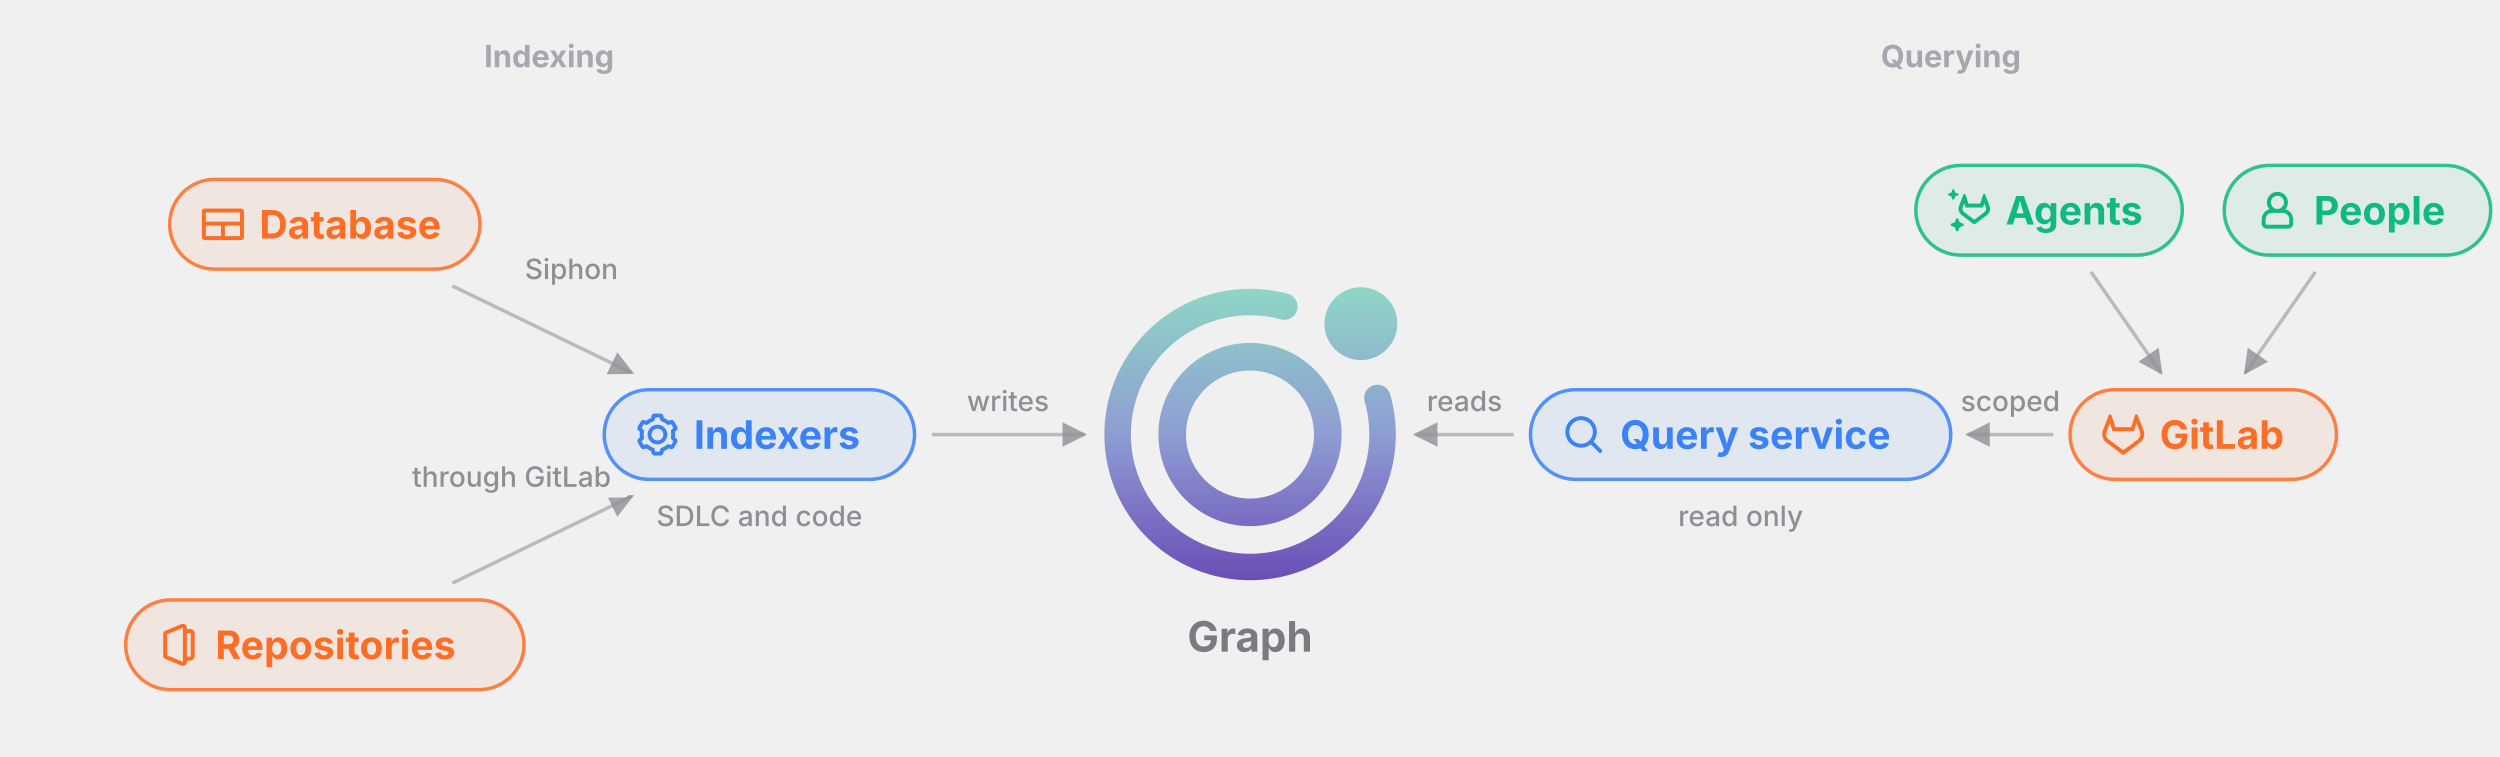
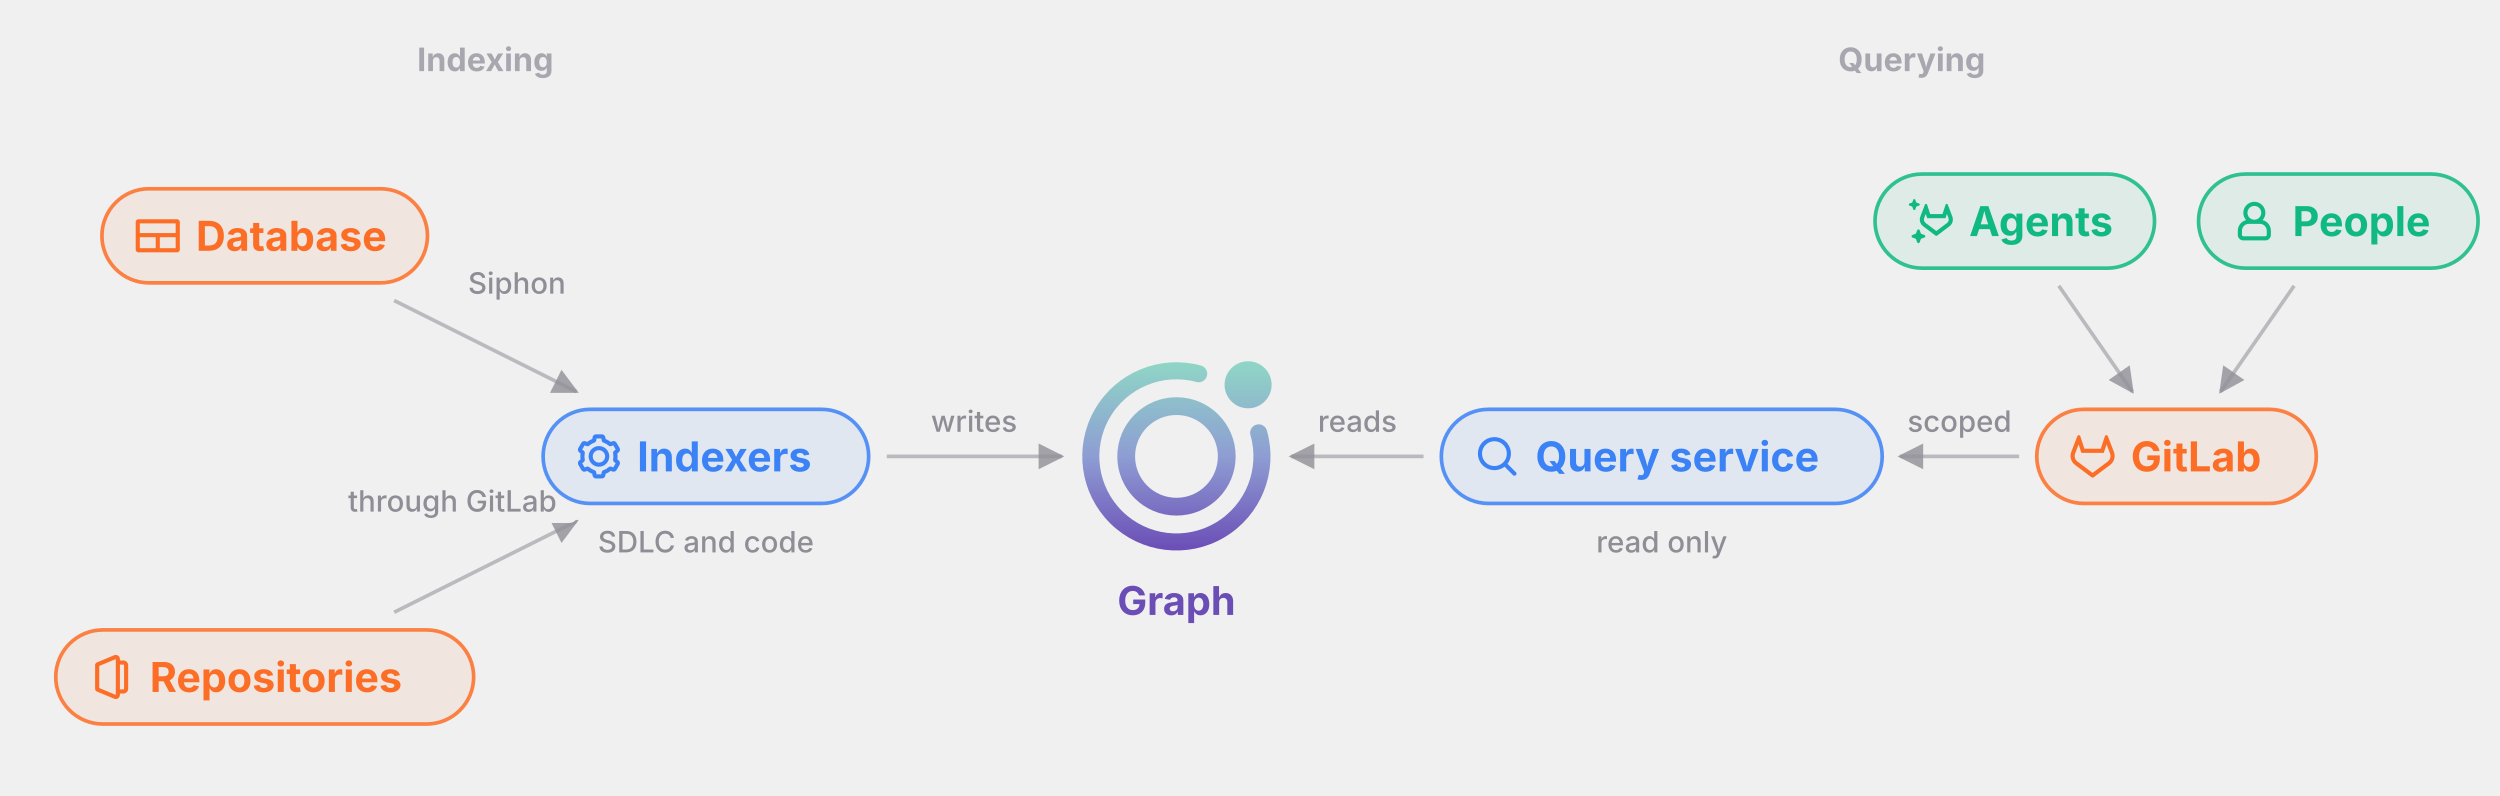
- <svg xmlns="http://www.w3.org/2000/svg" viewBox="-890 -310 1780 540" width="720" height="218" font-family="'GitLab Sans', Inter, -apple-system, BlinkMacSystemFont, 'Segoe UI', Roboto, Arial, sans-serif">
+ <svg xmlns="http://www.w3.org/2000/svg" viewBox="-800 -310 1700 540" width="720" height="229" font-family="'GitLab Sans', Inter, -apple-system, BlinkMacSystemFont, 'Segoe UI', Roboto, Arial, sans-serif">
  <defs>
-     <linearGradient id="logo" gradientUnits="userSpaceOnUse" x1="0" y1="-104" x2="0" y2="104">
+     <linearGradient id="logo" gradientUnits="userSpaceOnUse" x1="0" y1="-64" x2="0" y2="64">
      <stop offset="0.0" stop-color="#8FD6C6" />
      <stop offset="0.5" stop-color="#8E9DD3" />
      <stop offset="1.0" stop-color="#6B4DB6" />
    </linearGradient>
    <symbol viewBox="0 0 16 16" id="i-project">
      <path fill-rule="evenodd" clip-rule="evenodd" d="M9.5 14.5l-6-2.5V4l6-2.5v13zm-6.885-1.244A1 1 0 0 1 2 12.333V3.667a1 1 0 0 1 .615-.923L8.923.115A1.5 1.5 0 0 1 11 1.5V2h1.25c.966 0 1.75.783 1.75 1.75v8.5A1.75 1.75 0 0 1 12.25 14H11v.5a1.5 1.5 0 0 1-2.077 1.385l-6.308-2.629zM11 12.5h1.25a.25.25 0 0 0 .25-.25v-8.5a.25.25 0 0 0-.25-.25H11v9z" />
    </symbol>
    <symbol viewBox="0 0 16 16" id="i-search">
      <path fill-rule="evenodd" clip-rule="evenodd" d="M11.5 7a4.5 4.5 0 1 1-9 0 4.5 4.5 0 0 1 9 0zm-.82 4.74a6 6 0 1 1 1.06-1.06l3.04 3.04a.75.75 0 1 1-1.06 1.06l-3.04-3.04z" />
    </symbol>
    <symbol viewBox="0 0 16 16" id="i-settings">
      <path d="M6.43 1.168l-.74-.123.74.123zm-.156.939l.74.123-.74-.123zm-.173.2l.237.711-.237-.711zM4.02 3.509l-.498-.56.498.56zm-.26.05l.263-.702-.263.702zm-.893-.334l.263-.703-.263.703zm-.608.218l-.65-.375.65.375zM1.183 5.307l-.65-.375.65.375zm.115.636l.477-.579-.477.58zm.736.606l-.477.579.477-.58zm.086.25l.735.149-.735-.15zm0 2.403l.735-.15-.735.15zm-.086.25l.476.578-.476-.579zm-.736.605l-.476-.58.476.58zm-.115.636l-.65.375.65-.375zm1.077 1.864l.65-.375-.65.375zm.608.218l.263.703-.263-.703zm.893-.334l-.263-.703.263.703zm.26.05l-.498.56.498-.56zm2.08 1.202l.237-.711-.237.711zm.173.2l.74-.123-.74.123zm.156.94l.74-.124-.74.123zm3.14 0l-.74-.124.74.123zm.156-.94l.74.123-.74-.123zm.173-.2l.238.712-.238-.712zm2.08-1.202l-.497-.561.497.56zm.26-.05l.263-.703-.263.703zm.893.334l-.263.703.263-.703zm.609-.218l-.65-.375.65.375zm1.076-1.864l.65.375-.65-.375zm-.115-.636l-.477.579.477-.58zm-.736-.606l-.476.58.476-.58zm-.086-.25l.735.15-.735-.15zm0-2.403l.735-.15-.735.15zm.086-.25l-.476-.578.476.579zm.736-.605l-.477-.579.477.58zm.115-.636l.65-.375-.65.375zM13.74 3.443l-.65.375.65-.375zm-.609-.218l-.263-.703.263.703zm-.893.334l-.263-.702.263.702zm-.26-.05l-.497.561.497-.56zM9.9 2.307l-.237.711.237-.711zm-.173-.2l.74-.123-.74.123zm-.156-.94l-.74.124.74-.123zM6.924 1.5h2.152V0H6.924v1.5zm.246-.209a.25.25 0 0 1-.246.209V0A1.25 1.25 0 0 0 5.69 1.044l1.48.247zm-.156.94l.156-.94-1.48-.246-.156.939 1.48.246zm-.676.787c.343-.114.613-.41.676-.788l-1.48-.246a.494.494 0 0 1 .33-.389l.474 1.423zM4.518 4.07a5.244 5.244 0 0 1 1.82-1.052l-.474-1.423a6.744 6.744 0 0 0-2.34 1.353l.994 1.122zm-1.02.192c.36.134.75.048 1.02-.192l-.995-1.122a.494.494 0 0 1 .501-.091l-.526 1.405zm-.893-.335l.893.335.526-1.405-.893-.335-.526 1.405zm.304-.11a.25.25 0 0 1-.304.11l.526-1.405a1.25 1.25 0 0 0-1.521.546l1.3.75zM1.833 5.683l1.076-1.864-1.299-.75L.534 4.932l1.299.75zm-.058-.318a.25.25 0 0 1 .058.318l-1.3-.75a1.25 1.25 0 0 0 .289 1.59l.953-1.158zm.735.606l-.735-.606-.953 1.158.735.606.953-1.158zm.345.978a1.006 1.006 0 0 0-.345-.978l-.953 1.158a.494.494 0 0 1-.172-.48l1.47.3zM2.75 8c0-.361.036-.713.105-1.052l-1.47-.3c-.088.438-.135.89-.135 1.352h1.5zm.105 1.052A5.277 5.277 0 0 1 2.75 8h-1.5c0 .462.047.914.135 1.351l1.47-.299zm-.345.978c.296-.243.417-.624.345-.978l-1.47.3a.494.494 0 0 1 .172-.48l.953 1.158zm-.735.606l.735-.606-.953-1.158-.735.606.953 1.158zm.058-.318a.25.25 0 0 1-.058.318L.822 9.478a1.25 1.25 0 0 0-.288 1.59l1.299-.75zm1.076 1.864l-1.076-1.864-1.3.75 1.077 1.864 1.3-.75zm-.304-.109a.25.25 0 0 1 .304.11l-1.299.75c.306.528.949.76 1.521.545l-.526-1.405zm.893-.335l-.893.335.526 1.405.893-.335-.526-1.405zm1.02.192a1.006 1.006 0 0 0-1.02-.191l.526 1.404a.494.494 0 0 1-.5-.091l.994-1.122zm1.82 1.052a5.243 5.243 0 0 1-1.82-1.052l-.995 1.122a6.745 6.745 0 0 0 2.34 1.353l.475-1.423zm.676.788a1.006 1.006 0 0 0-.676-.788l-.474 1.423a.494.494 0 0 1-.33-.388l1.48-.247zm.156.939l-.156-.94-1.48.248.157.939 1.48-.247zm-.246-.209a.25.25 0 0 1 .246.209l-1.48.247A1.25 1.25 0 0 0 6.925 16v-1.5zm2.152 0H6.924V16h2.152v-1.5zm-.246.209a.25.25 0 0 1 .246-.209V16a1.25 1.25 0 0 0 1.233-1.044l-1.48-.247zm.156-.94l-.156.94 1.48.247.156-.94-1.48-.246zm.676-.787c-.343.114-.613.41-.676.788l1.48.246a.494.494 0 0 1-.33.389l-.474-1.423zm1.82-1.052a5.244 5.244 0 0 1-1.82 1.052l.474 1.423a6.745 6.745 0 0 0 2.34-1.353l-.994-1.122zm1.02-.191a1.006 1.006 0 0 0-1.02.19l.995 1.123a.494.494 0 0 1-.501.091l.526-1.405zm.893.334l-.893-.335-.526 1.405.893.335.526-1.405zm-.304.11a.25.25 0 0 1 .304-.11l-.526 1.405a1.25 1.25 0 0 0 1.521-.546l-1.299-.75zm1.076-1.865l-1.076 1.864 1.299.75 1.076-1.864-1.299-.75zm.058.318a.25.25 0 0 1-.058-.318l1.3.75a1.25 1.25 0 0 0-.289-1.59l-.953 1.158zm-.735-.606l.735.606.953-1.158-.735-.606-.953 1.158zm-.345-.978c-.072.354.049.735.345.978l.953-1.158c.15.123.206.311.172.48l-1.47-.3zM13.25 8c0 .361-.036.713-.105 1.052l1.47.3c.088-.438.135-.89.135-1.352h-1.5zm-.105-1.052c.069.339.105.69.105 1.052h1.5c0-.462-.046-.914-.135-1.351l-1.47.299zm.345-.978a1.007 1.007 0 0 0-.345.978l1.47-.3a.494.494 0 0 1-.172.48L13.49 5.97zm.735-.606l-.735.606.953 1.158.735-.606-.953-1.158zm-.058.318a.25.25 0 0 1 .058-.318l.953 1.158a1.25 1.25 0 0 0 .288-1.59l-1.299.75zm-1.076-1.864l1.076 1.864 1.3-.75-1.077-1.864-1.299.75zm.304.109a.25.25 0 0 1-.304-.11l1.299-.75a1.25 1.25 0 0 0-1.521-.545l.526 1.405zm-.893.334l.893-.334-.526-1.405-.893.335.526 1.404zm-1.02-.19c.27.24.66.325 1.02.19l-.526-1.404a.494.494 0 0 1 .5.091l-.994 1.122zm-1.82-1.053a5.244 5.244 0 0 1 1.82 1.052l.995-1.122a6.744 6.744 0 0 0-2.34-1.353l-.475 1.423zm-.676-.788c.063.379.333.674.676.788l.474-1.423a.494.494 0 0 1 .33.389l-1.48.246zm-.156-.939l.156.94 1.48-.247-.157-.94-1.48.247zm.246.209a.25.25 0 0 1-.246-.209l1.48-.246A1.25 1.25 0 0 0 9.075 0v1.5zM10.25 8A2.25 2.25 0 0 1 8 10.25v1.5A3.75 3.75 0 0 0 11.75 8h-1.5zM8 5.75A2.25 2.25 0 0 1 10.25 8h1.5A3.75 3.75 0 0 0 8 4.25v1.5zM5.75 8A2.25 2.25 0 0 1 8 5.75v-1.5A3.75 3.75 0 0 0 4.25 8h1.5zM8 10.25A2.25 2.25 0 0 1 5.75 8h-1.5A3.75 3.75 0 0 0 8 11.75v-1.5z" />
    </symbol>
    <symbol viewBox="0 0 16 16" id="i-table">
      <path d="M15 2a1 1 0 0 1 1 1v10a1 1 0 0 1-1 1H1l-.103-.005a1 1 0 0 1-.892-.893L0 13V3a1 1 0 0 1 .897-.995L1 2h14zM1.5 8.5v4h5.75v-4H1.5zm7.25 0v4h5.75v-4H8.75zM1.5 7h13V3.5h-13V7z" />
    </symbol>
    <symbol viewBox="0 0 16 16" id="i-tanuki">
      <path fill-rule="evenodd" clip-rule="evenodd" d="M14.329 6.922l-.02-.053-1.239-3.232-.668 2.044-.337 1.035H3.936L3.598 5.68l-.667-2.043-1.24 3.237-.005.01-.004.01-.018.045a2.543 2.543 0 0 0 .848 2.93l.005.004.01.008.01.008.009.006 3.302 2.474.004.004 1.644 1.242.5.379.501-.379 1.644-1.242.006-.004 3.325-2.489.007-.005.009-.007a2.543 2.543 0 0 0 .844-2.939l-.003-.008zm.053 4.152l-3.337 2.497-1.643 1.242-.999.755a.675.675 0 0 1-.813 0l-.999-.755-1.643-1.242-3.313-2.483-.018-.014-.008-.006A4.043 4.043 0 0 1 .267 6.395l.023-.057 1.9-4.963.013-.033.081-.212.023-.06.158-.413A.565.565 0 0 1 2.941.3a.576.576 0 0 1 .613.415l.134.41.005.017.078.239.011.033 1.242 3.802h5.953l1.241-3.802.011-.033.078-.24.006-.016.133-.41a.575.575 0 0 1 1.088-.058l.157.409.025.064.08.211.013.033 1.903 4.963.022.058a4.043 4.043 0 0 1-1.343 4.671l-.01.008z" />
    </symbol>
    <symbol viewBox="0 0 16 16" id="i-tanuki-ai">
      <path fill-rule="evenodd" clip-rule="evenodd" d="M2.377.266a.4.4 0 0 0-.754 0l-.291.823a.4.4 0 0 1-.243.243l-.823.291a.4.4 0 0 0 0 .754l.823.291a.4.4 0 0 1 .243.243l.291.823a.4.4 0 0 0 .754 0l.291-.823a.4.4 0 0 1 .243-.243l.823-.291a.4.4 0 0 0 0-.754l-.823-.291a.4.4 0 0 1-.243-.243L2.377.266zm12.018 6.602l-.014-.038-.55-1.44-.172.53-.337 1.035H6.678L6.342 5.92l-.172-.528-.551 1.445-.004.01-.004.01-.012.03a1.557 1.557 0 0 0 .512 1.78l.001.001.003.003.01.008.01.008.004.002 2.474 1.862.005.004 1.232.935.148.112.146-.112 1.233-.935.006-.004 2.49-1.873.006-.004.009-.006a1.558 1.558 0 0 0 .51-1.79l-.003-.009zm.391 3l-2.502 1.88-1.233.936-.748.569a.505.505 0 0 1-.61 0l-.75-.569-1.232-.935-2.485-1.87-.013-.011-.007-.005A3.057 3.057 0 0 1 4.2 6.343l.017-.042L5.431 3.12l.068-.178.043-.114.173-.453.017-.045.118-.308a.425.425 0 0 1 .356-.27.43.43 0 0 1 .46.314l.099.305.004.013.193.594.06.181.746 2.296h4.464l.747-2.296.06-.18.193-.595.004-.013.099-.305a.433.433 0 0 1 .648-.248.43.43 0 0 1 .168.204l.116.305.019.048.171.45.045.117.068.177L15.784 6.3l.016.044a3.057 3.057 0 0 1-1.007 3.518l-.007.006zM3.03 11.333a.5.5 0 0 1 .942 0l.364 1.028a.5.5 0 0 0 .304.304l1.028.364a.5.5 0 0 1 0 .942l-1.028.364a.5.5 0 0 0-.304.304l-.364 1.028a.5.5 0 0 1-.942 0l-.364-1.028a.5.5 0 0 0-.304-.304l-1.028-.364a.5.5 0 0 1 0-.942l1.028-.364a.5.5 0 0 0 .304-.304l.364-1.028z" />
    </symbol>
    <symbol viewBox="0 0 16 16" id="i-user">
      <path fill-rule="evenodd" clip-rule="evenodd" d="M10.5 5a2.5 2.5 0 1 1-5 0 2.5 2.5 0 0 1 5 0zm.514 2.63a4 4 0 1 0-6.028 0A4.002 4.002 0 0 0 2 11.5V13a2 2 0 0 0 2 2h8a2 2 0 0 0 2-2v-1.5a4.002 4.002 0 0 0-2.986-3.87zM8 9H6a2.5 2.5 0 0 0-2.5 2.5V13a.5.5 0 0 0 .5.5h8a.5.5 0 0 0 .5-.5v-1.5A2.5 2.5 0 0 0 10 9H8z" />
    </symbol>
    <marker id="arrow" viewBox="0 0 10 10" refX="9" refY="5" markerWidth="7" markerHeight="7" orient="auto-start-reverse">
      <path d="M0,0 L10,5 L0,10 z" fill="#8f8e96" fill-opacity="0.8" />
    </marker>
-     <mask id="knockout" maskUnits="userSpaceOnUse" x="-890" y="-310" width="1780" height="540">
-       <rect x="-890" y="-310" width="1780" height="540" fill="white" />
-       <rect x="-524.693" y="-133.208" width="81.2" height="30.0" rx="6" fill="black" />
-       <rect x="-612.178" y="14.992" width="170.8" height="30.0" rx="6" fill="black" />
-       <rect x="-213.24" y="-39.0" width="81.2" height="30.0" rx="6" fill="black" />
-       <rect x="501.84" y="-39.0" width="81.2" height="30.0" rx="6" fill="black" />
-       <rect x="118.04" y="-39.0" width="70.0" height="30.0" rx="6" fill="black" />
-       <rect x="-429.8" y="43.0" width="159.6" height="30.0" rx="6" fill="black" />
-       <rect x="292.6" y="43.0" width="114.8" height="30.0" rx="6" fill="black" />
-       <rect x="-49" y="121.5" width="98" height="45.0" rx="6" fill="black" />
+     <mask id="knockout" maskUnits="userSpaceOnUse" x="-800" y="-310" width="1700" height="540">
+       <rect x="-800" y="-310" width="1700" height="540" fill="white" />
+       <rect x="-489.134" y="-132.933" width="81.2" height="30.0" rx="6" fill="black" />
+       <rect x="-577.761" y="15.279" width="170.8" height="30.0" rx="6" fill="black" />
+       <rect x="-178.24" y="-39.0" width="81.2" height="30.0" rx="6" fill="black" />
+       <rect x="491.84" y="-39.0" width="81.2" height="30.0" rx="6" fill="black" />
+       <rect x="88.04" y="-39.0" width="70.0" height="30.0" rx="6" fill="black" />
+       <rect x="-399.8" y="43.0" width="159.6" height="30.0" rx="6" fill="black" />
+       <rect x="272.6" y="43.0" width="114.8" height="30.0" rx="6" fill="black" />
+       <rect x="-44.8" y="77.75" width="89.6" height="40.5" rx="6" fill="black" />
    </mask>
  </defs>
  <g mask="url(#knockout)">
-     <path d="M-569,-106 L-441,-44" fill="none" stroke="#8f8e96" stroke-opacity="0.55" stroke-width="2.5" marker-end="url(#arrow)" />
-     <path d="M-569,106 L-441,44" fill="none" stroke="#8f8e96" stroke-opacity="0.55" stroke-width="2.5" marker-end="url(#arrow)" />
-     <path d="M-227,0 L-118,0" fill="none" stroke="#8f8e96" stroke-opacity="0.55" stroke-width="2.5" marker-end="url(#arrow)" />
+     <path d="M-532,-106 L-408,-44" fill="none" stroke="#8f8e96" stroke-opacity="0.55" stroke-width="2.5" marker-end="url(#arrow)" />
+     <path d="M-532,106 L-408,44" fill="none" stroke="#8f8e96" stroke-opacity="0.55" stroke-width="2.5" marker-end="url(#arrow)" />
+     <path d="M-197,0 L-78,0" fill="none" stroke="#8f8e96" stroke-opacity="0.55" stroke-width="2.5" marker-end="url(#arrow)" />
    <path d="M600,-116 L650,-44" fill="none" stroke="#8f8e96" stroke-opacity="0.55" stroke-width="2.5" marker-end="url(#arrow)" />
    <path d="M760,-116 L710,-44" fill="none" stroke="#8f8e96" stroke-opacity="0.55" stroke-width="2.5" marker-end="url(#arrow)" />
-     <path d="M573,0 L512,0" fill="none" stroke="#8f8e96" stroke-opacity="0.55" stroke-width="2.5" marker-end="url(#arrow)" />
-     <path d="M188,0 L118,0" fill="none" stroke="#8f8e96" stroke-opacity="0.55" stroke-width="2.5" marker-end="url(#arrow)" />
+     <path d="M573,0 L492,0" fill="none" stroke="#8f8e96" stroke-opacity="0.55" stroke-width="2.5" marker-end="url(#arrow)" />
+     <path d="M168,0 L78,0" fill="none" stroke="#8f8e96" stroke-opacity="0.55" stroke-width="2.5" marker-end="url(#arrow)" />
  </g>
-   <rect x="-770.7" y="-182.0" width="221.4" height="64" rx="32.0" fill="#FC6D26" fill-opacity="0.08" stroke="#FC6D26" stroke-opacity="0.85" stroke-width="2.5" />
-   <use href="#i-table" x="-747.72" y="-165.0" width="30" height="30" style="fill:#FC6D26" />
-   <text x="-706.7" y="-150" font-size="28" font-weight="700" fill="#FC6D26" dominant-baseline="central">Database</text>
-   <rect x="-802.1" y="118.0" width="284.2" height="64" rx="32.0" fill="#FC6D26" fill-opacity="0.08" stroke="#FC6D26" stroke-opacity="0.85" stroke-width="2.5" />
-   <use href="#i-project" x="-779.08" y="135.0" width="30" height="30" style="fill:#FC6D26" />
-   <text x="-738.1" y="150" font-size="28" font-weight="700" fill="#FC6D26" dominant-baseline="central">Repositories</text>
-   <rect x="-460.7" y="-32.0" width="221.4" height="64" rx="32.0" fill="#3B82F6" fill-opacity="0.08" stroke="#3B82F6" stroke-opacity="0.85" stroke-width="2.5" />
-   <use href="#i-settings" x="-437.72" y="-15.0" width="30" height="30" style="fill:#3B82F6" />
-   <text x="-396.7" y="0" font-size="28" font-weight="700" fill="#3B82F6" dominant-baseline="central">Indexers</text>
-   <rect x="200.1" y="-32.0" width="299.8" height="64" rx="32.0" fill="#3B82F6" fill-opacity="0.08" stroke="#3B82F6" stroke-opacity="0.85" stroke-width="2.5" />
-   <use href="#i-search" x="223.08" y="-15.0" width="30" height="30" style="fill:#3B82F6" />
-   <text x="264.1" y="0" font-size="28" font-weight="700" fill="#3B82F6" dominant-baseline="central">Query service</text>
+   <rect x="-730.7" y="-182.0" width="221.4" height="64" rx="32.0" fill="#FC6D26" fill-opacity="0.08" stroke="#FC6D26" stroke-opacity="0.85" stroke-width="2.5" />
+   <use href="#i-table" x="-707.72" y="-165.0" width="30" height="30" style="fill:#FC6D26" />
+   <text x="-666.7" y="-150" font-size="28" font-weight="700" fill="#FC6D26" dominant-baseline="central">Database</text>
+   <rect x="-762.1" y="118.0" width="284.2" height="64" rx="32.0" fill="#FC6D26" fill-opacity="0.08" stroke="#FC6D26" stroke-opacity="0.85" stroke-width="2.5" />
+   <use href="#i-project" x="-739.08" y="135.0" width="30" height="30" style="fill:#FC6D26" />
+   <text x="-698.1" y="150" font-size="28" font-weight="700" fill="#FC6D26" dominant-baseline="central">Repositories</text>
+   <rect x="-430.7" y="-32.0" width="221.4" height="64" rx="32.0" fill="#3B82F6" fill-opacity="0.08" stroke="#3B82F6" stroke-opacity="0.85" stroke-width="2.5" />
+   <use href="#i-settings" x="-407.72" y="-15.0" width="30" height="30" style="fill:#3B82F6" />
+   <text x="-366.7" y="0" font-size="28" font-weight="700" fill="#3B82F6" dominant-baseline="central">Indexers</text>
+   <rect x="180.1" y="-32.0" width="299.8" height="64" rx="32.0" fill="#3B82F6" fill-opacity="0.08" stroke="#3B82F6" stroke-opacity="0.85" stroke-width="2.5" />
+   <use href="#i-search" x="203.08" y="-15.0" width="30" height="30" style="fill:#3B82F6" />
+   <text x="244.1" y="0" font-size="28" font-weight="700" fill="#3B82F6" dominant-baseline="central">Query service</text>
  <rect x="585.0" y="-32.0" width="190.1" height="64" rx="32.0" fill="#FC6D26" fill-opacity="0.08" stroke="#FC6D26" stroke-opacity="0.85" stroke-width="2.5" />
  <use href="#i-tanuki" x="607.96" y="-15.0" width="30" height="30" style="fill:#FC6D26" />
  <text x="649.0" y="0" font-size="28" font-weight="700" fill="#FC6D26" dominant-baseline="central">GitLab</text>
  <rect x="475.0" y="-192.0" width="190.1" height="64" rx="32.0" fill="#10B981" fill-opacity="0.08" stroke="#10B981" stroke-opacity="0.85" stroke-width="2.5" />
  <use href="#i-tanuki-ai" x="497.96" y="-175.0" width="30" height="30" style="fill:#10B981" />
  <text x="539.0" y="-160" font-size="28" font-weight="700" fill="#10B981" dominant-baseline="central">Agents</text>
  <rect x="695.0" y="-192.0" width="190.1" height="64" rx="32.0" fill="#10B981" fill-opacity="0.08" stroke="#10B981" stroke-opacity="0.85" stroke-width="2.5" />
  <use href="#i-user" x="717.96" y="-175.0" width="30" height="30" style="fill:#10B981" />
  <text x="759.0" y="-160" font-size="28" font-weight="700" fill="#10B981" dominant-baseline="central">People</text>
-   <circle cx="0" cy="0" r="55.5" fill="none" stroke="url(#logo)" stroke-width="19.7" />
-   <path d="M90.9,-26.1 A94.5,94.5 0 1 1 24.5,-91.3" fill="none" stroke="url(#logo)" stroke-width="18.9" stroke-linecap="round" />
-   <circle cx="79.1" cy="-79.1" r="26.0" fill="url(#logo)" />
-   <text x="-484.093" y="-118.208" font-size="20" font-weight="500" fill="#8f8e96" text-anchor="middle" dominant-baseline="central">Siphon</text>
-   <text x="-526.778" y="29.992" font-size="20" font-weight="500" fill="#8f8e96" text-anchor="middle" dominant-baseline="central">through GitLab</text>
-   <text x="-172.64" y="-24.0" font-size="20" font-weight="500" fill="#8f8e96" text-anchor="middle" dominant-baseline="central">writes</text>
-   <text x="542.44" y="-24.0" font-size="20" font-weight="500" fill="#8f8e96" text-anchor="middle" dominant-baseline="central">scoped</text>
-   <text x="153.04" y="-24.0" font-size="20" font-weight="500" fill="#8f8e96" text-anchor="middle" dominant-baseline="central">reads</text>
-   <text x="-350" y="58" font-size="20" font-weight="450" fill="#8f8e96" text-anchor="middle" dominant-baseline="central">SDLC and code</text>
-   <text x="350" y="58" font-size="20" font-weight="450" fill="#8f8e96" text-anchor="middle" dominant-baseline="central">read only</text>
-   <text x="0" y="144" font-size="30" font-weight="700" fill="#7b7a82" text-anchor="middle" dominant-baseline="central">Graph</text>
-   <text x="-500" y="-270" font-size="22" font-weight="650" fill="#a8a7af" text-anchor="middle" dominant-baseline="central">Indexing</text>
+   <circle cx="0" cy="0" r="34.2" fill="none" stroke="url(#logo)" stroke-width="12.1" />
+   <path d="M55.9,-16.0 A58.2,58.2 0 1 1 15.1,-56.2" fill="none" stroke="url(#logo)" stroke-width="11.6" stroke-linecap="round" />
+   <circle cx="48.7" cy="-48.7" r="16.0" fill="url(#logo)" />
+   <text x="-448.534" y="-117.933" font-size="20" font-weight="500" fill="#8f8e96" text-anchor="middle" dominant-baseline="central">Siphon</text>
+   <text x="-492.361" y="30.279" font-size="20" font-weight="500" fill="#8f8e96" text-anchor="middle" dominant-baseline="central">through GitLab</text>
+   <text x="-137.64" y="-24.0" font-size="20" font-weight="500" fill="#8f8e96" text-anchor="middle" dominant-baseline="central">writes</text>
+   <text x="532.44" y="-24.0" font-size="20" font-weight="500" fill="#8f8e96" text-anchor="middle" dominant-baseline="central">scoped</text>
+   <text x="123.04" y="-24.0" font-size="20" font-weight="500" fill="#8f8e96" text-anchor="middle" dominant-baseline="central">reads</text>
+   <text x="-320" y="58" font-size="20" font-weight="450" fill="#8f8e96" text-anchor="middle" dominant-baseline="central">SDLC and code</text>
+   <text x="330" y="58" font-size="20" font-weight="450" fill="#8f8e96" text-anchor="middle" dominant-baseline="central">read only</text>
+   <text x="0" y="98" font-size="27" font-weight="650" fill="#6B4DB6" text-anchor="middle" dominant-baseline="central">Graph</text>
+   <text x="-470" y="-270" font-size="22" font-weight="650" fill="#a8a7af" text-anchor="middle" dominant-baseline="central">Indexing</text>
  <text x="500" y="-270" font-size="22" font-weight="650" fill="#a8a7af" text-anchor="middle" dominant-baseline="central">Querying</text>
</svg>
